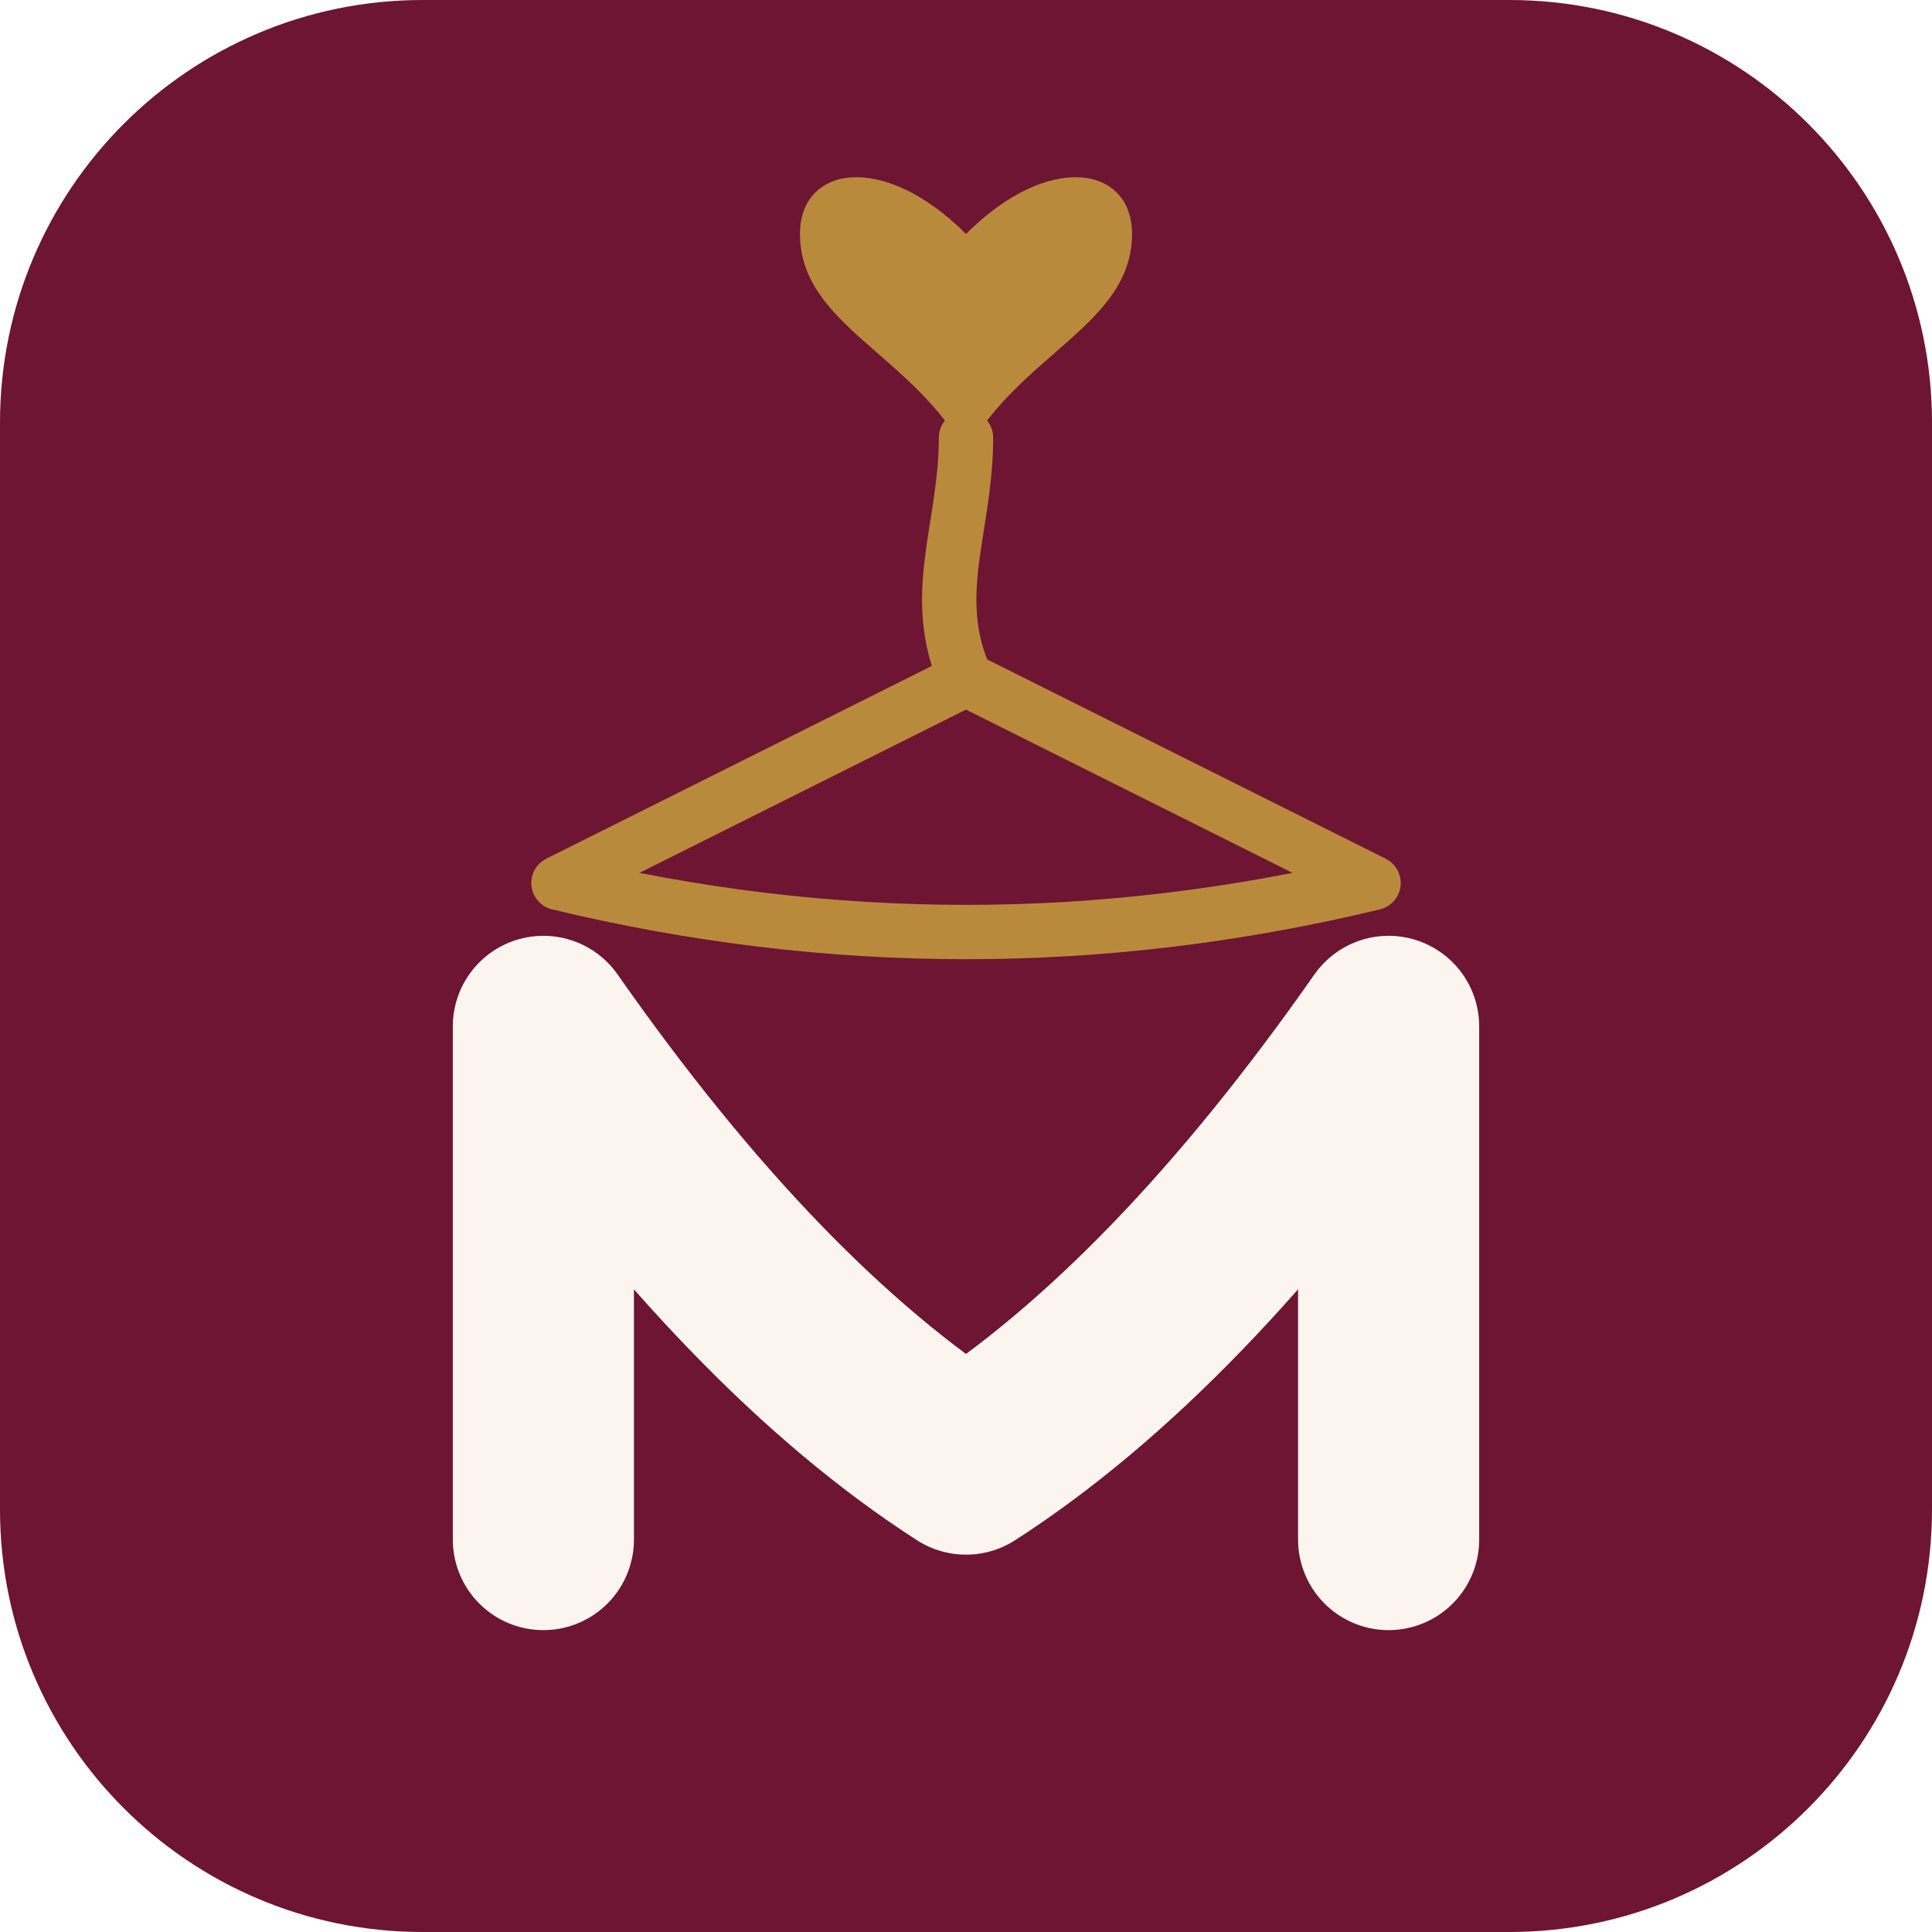
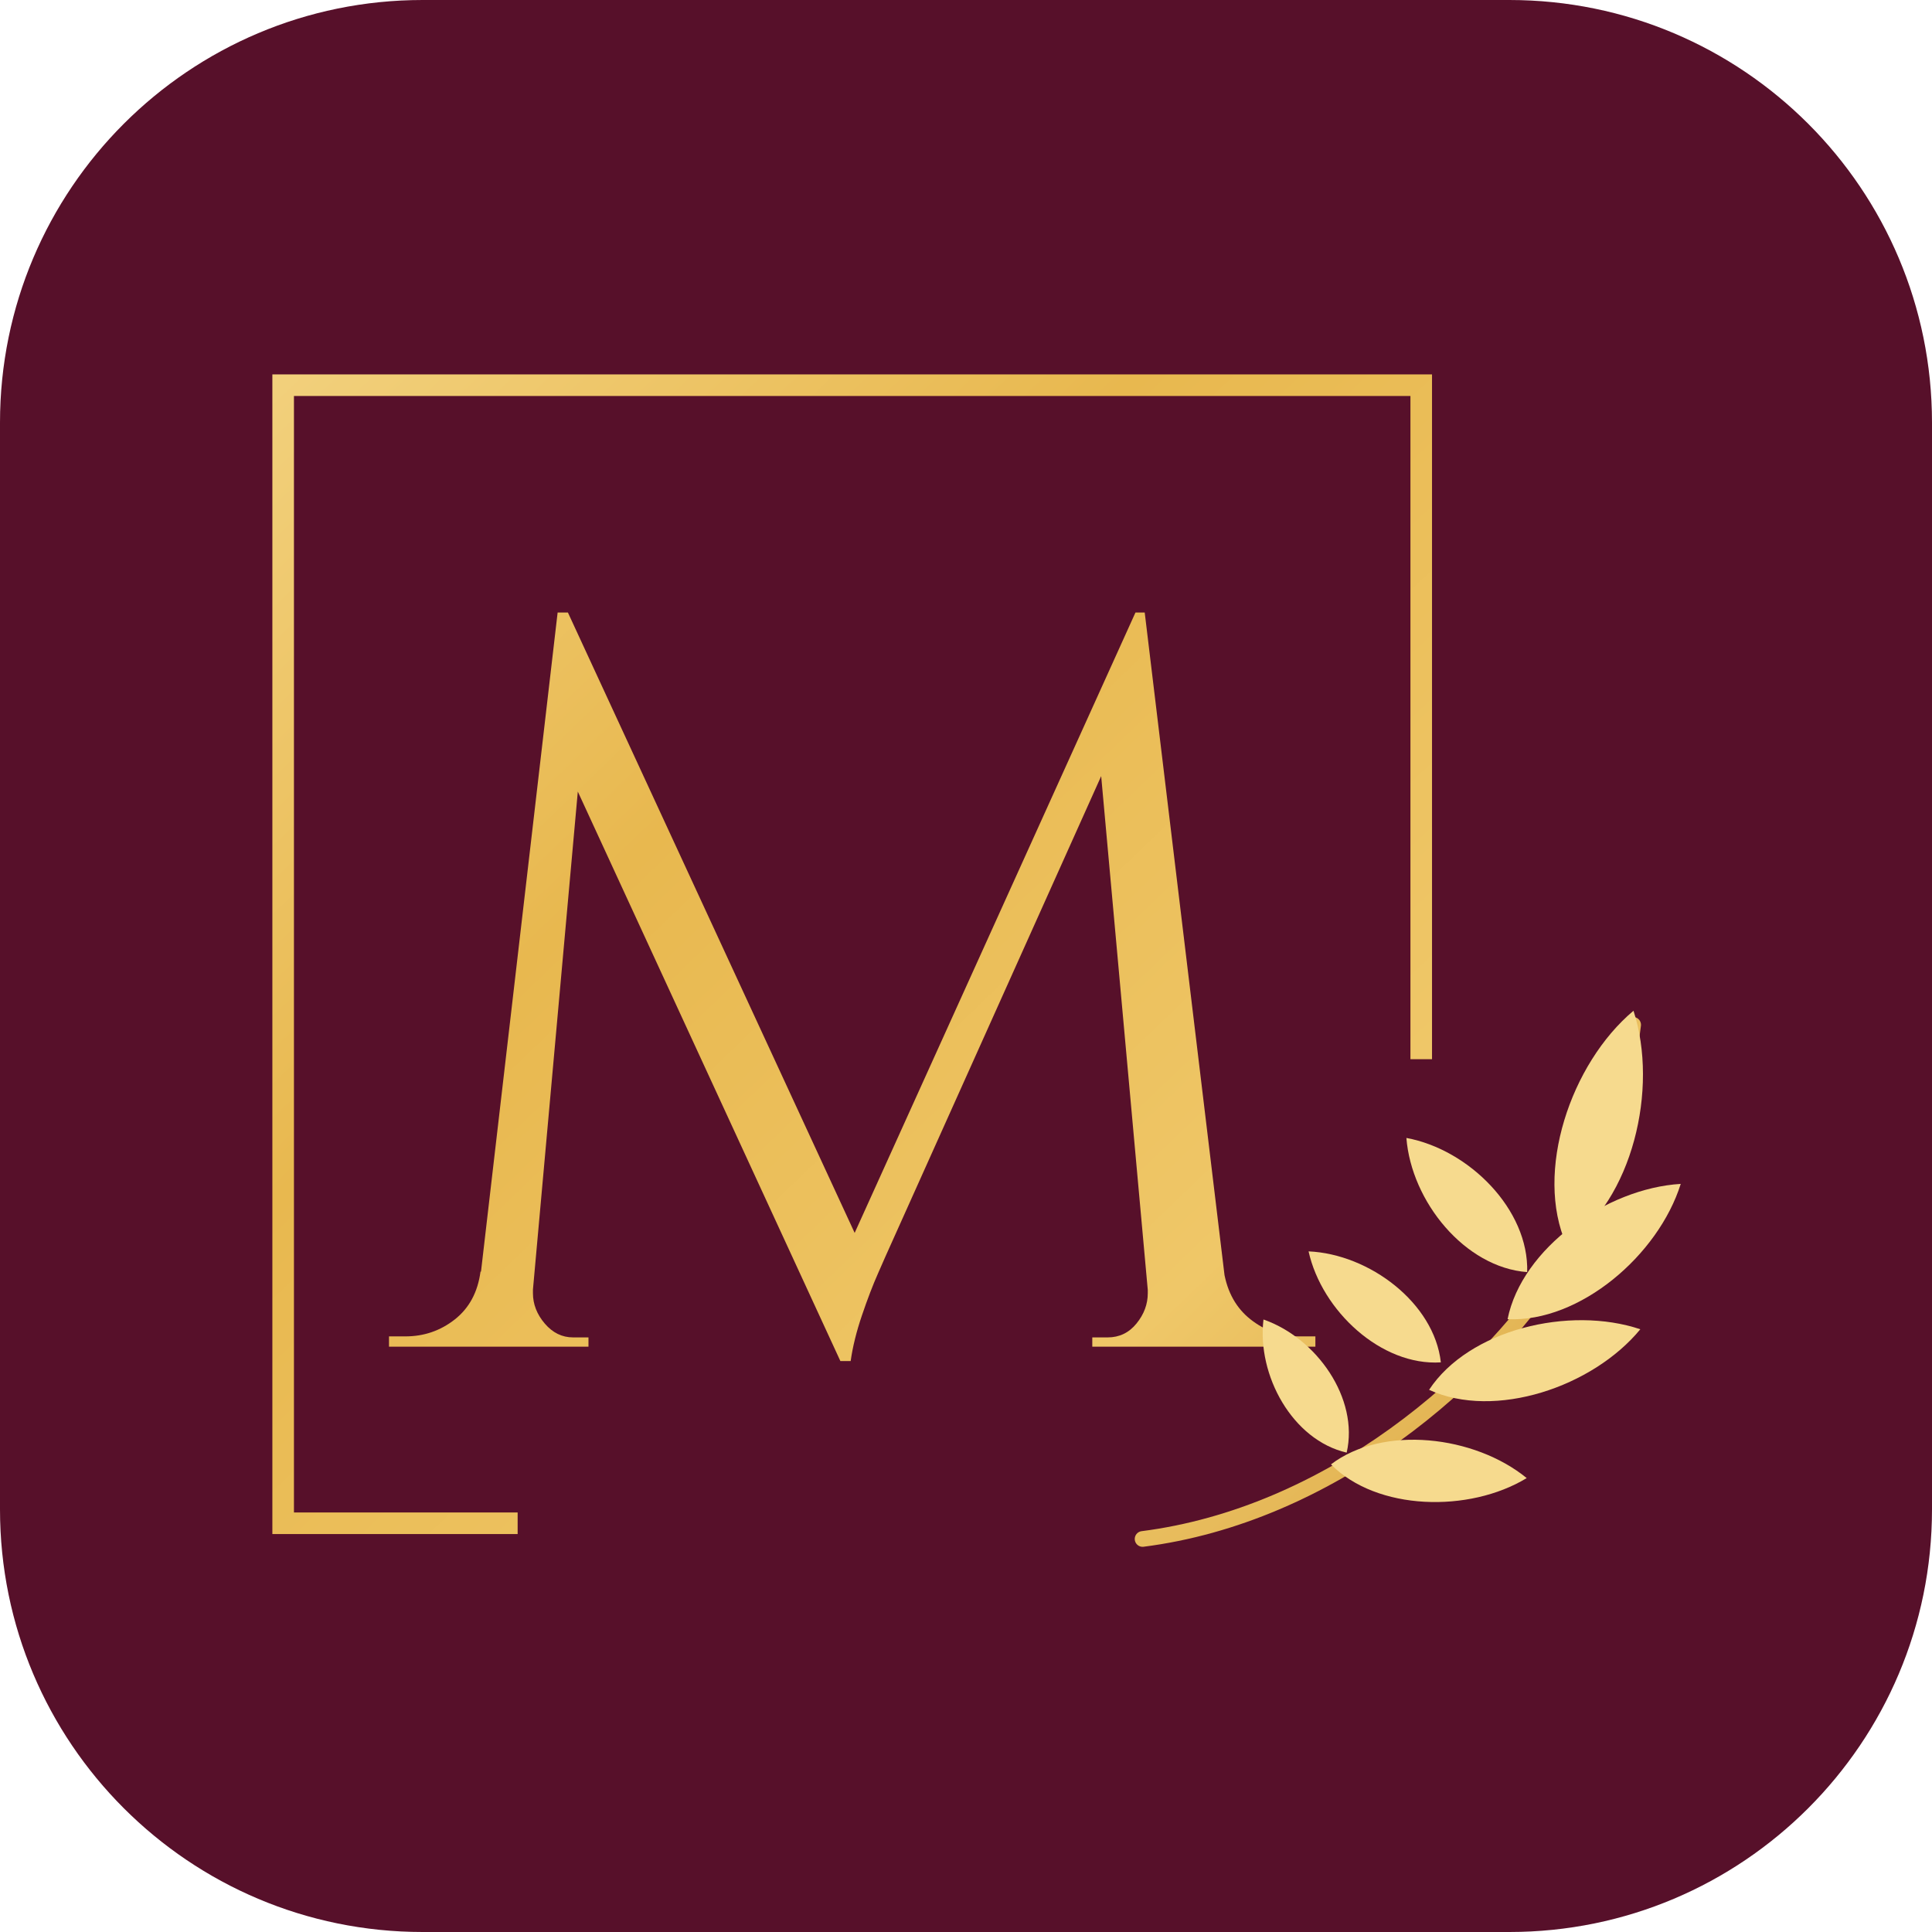
- <svg xmlns="http://www.w3.org/2000/svg" viewBox="0 0 128 128" role="img" aria-label="Marvel's Online Clothings">
-   <rect width="128" height="128" rx="28" fill="#6D1533" />
-   <path d="M64 30 C60.5 23.5 53 21.5 53 15.5 C53 11 58.5 10 64 15.5 C69.5 10 75 11 75 15.5 C75 21.5 67.5 23.5 64 30 Z" fill="#B98A3C" />
-   <path d="M64 29 C64 35 61.5 39.5 64 45" fill="none" stroke="#B98A3C" stroke-width="3.6" stroke-linecap="round" />
-   <path d="M64 45 L37 58.5 Q64 65 91 58.5 L64 45" fill="none" stroke="#B98A3C" stroke-width="3.6" stroke-linejoin="round" stroke-linecap="round" />
-   <path d="M36 102 L36 68 Q50 88 64 97 Q78 88 92 68 L92 102" fill="none" stroke="#FCF4EF" stroke-width="12" stroke-linecap="round" stroke-linejoin="round" />
+ <svg xmlns="http://www.w3.org/2000/svg" viewBox="0 0 512 512" role="img" aria-label="Marvel’s">
+   <defs>
+     <linearGradient id="g" x1="150" y1="150" x2="640" y2="660" gradientUnits="userSpaceOnUse">
+       <stop offset="0" stop-color="#F6DA8E" />
+       <stop offset=".3" stop-color="#E8B84F" />
+       <stop offset=".55" stop-color="#EFC768" />
+       <stop offset=".8" stop-color="#D19A38" />
+       <stop offset="1" stop-color="#F0CB6E" />
+     </linearGradient>
+   </defs>
+   <rect width="512" height="512" rx="112" fill="#57102A" />
+   <g transform="translate(256 256) scale(1.04) translate(-413 -301)">
+     <path d="M296 443 H239 V153 H529 V322" fill="none" stroke="url(#g)" stroke-width="5.5" stroke-linecap="square" stroke-linejoin="miter" />
+     <path d="M377.32 385.16L456.18 210.93L458.28 228.49L392.51 374.94Q392.51 374.94 390.55 379.40Q388.58 383.85 386.49 390.01Q384.39 396.17 383.61 401.67L380.99 401.67L377.32 385.16M289.29 378.87L295.05 378.87L295.05 398L265.97 398L265.97 395.38Q266.23 395.38 268.20 395.38Q270.16 395.38 270.16 395.38Q277.24 395.38 282.74 391.06Q288.24 386.73 289.29 378.87M300.81 383.07L302.65 383.07Q302.65 383.33 302.65 383.59Q302.65 383.85 302.65 384.38Q302.65 388.57 305.66 392.11Q308.68 395.64 312.87 395.64L316.80 395.64L316.80 398L300.81 398L300.81 383.07M287.19 398L308.94 210.93L311.56 210.93L316.80 226.39L301.34 398L287.19 398M306.58 240.28L311.56 210.93L387.01 374.16L380.99 401.67L306.58 240.28M456.18 210.93L458.54 210.93L481.07 398L460.63 398L446.23 239.23L456.18 210.93M473.21 398L473.21 378.87L478.71 378.87Q480.02 386.73 485.52 391.06Q491.03 395.38 497.84 395.38Q497.84 395.38 499.94 395.38Q502.03 395.38 502.03 395.38L502.03 398L473.21 398M459.32 383.07L461.16 383.07L461.16 398L445.18 398L445.18 395.64L449.11 395.64Q453.56 395.64 456.44 392.11Q459.32 388.57 459.32 384.38Q459.32 383.85 459.32 383.59Q459.32 383.33 459.32 383.07" fill="url(#g)" />
+     <g fill="url(#g)">
+       <path d="M458 447 C505 441 546 407 567 373 C575 358 580 340 583 316" fill="none" stroke="url(#g)" stroke-width="4" stroke-linecap="round" />
+       <path transform="translate(566 372) rotate(-74)" d="M0 0 C15.5 -13 44.64 -11.7 62 0 C44.64 11.7 15.5 13 0 0Z" />
+       <path transform="translate(551 391) rotate(-38)" d="M0 0 C14 -12 40.32 -10.8 56 0 C40.32 10.8 14 12 0 0Z" />
+       <path transform="translate(531 409) rotate(-16)" d="M0 0 C14 -12 40.32 -10.8 56 0 C40.32 10.8 14 12 0 0Z" />
+       <path transform="translate(506 428) rotate(4)" d="M0 0 C12.5 -11 36 -9.9 50 0 C36 9.9 12.5 11 0 0Z" />
+       <path transform="translate(556 379) rotate(-132)" d="M0 0 C11.5 -11 33.12 -9.9 46 0 C33.12 9.9 11.5 11 0 0Z" />
+       <path transform="translate(534 402) rotate(-140)" d="M0 0 C11 -10.5 31.68 -9.45 44 0 C31.68 9.45 11 10.5 0 0Z" />
+       <path transform="translate(510 425) rotate(-122)" d="M0 0 C10 -10 28.8 -9 40 0 C28.8 9 10 10 0 0Z" />
+     </g>
+   </g>
</svg>
